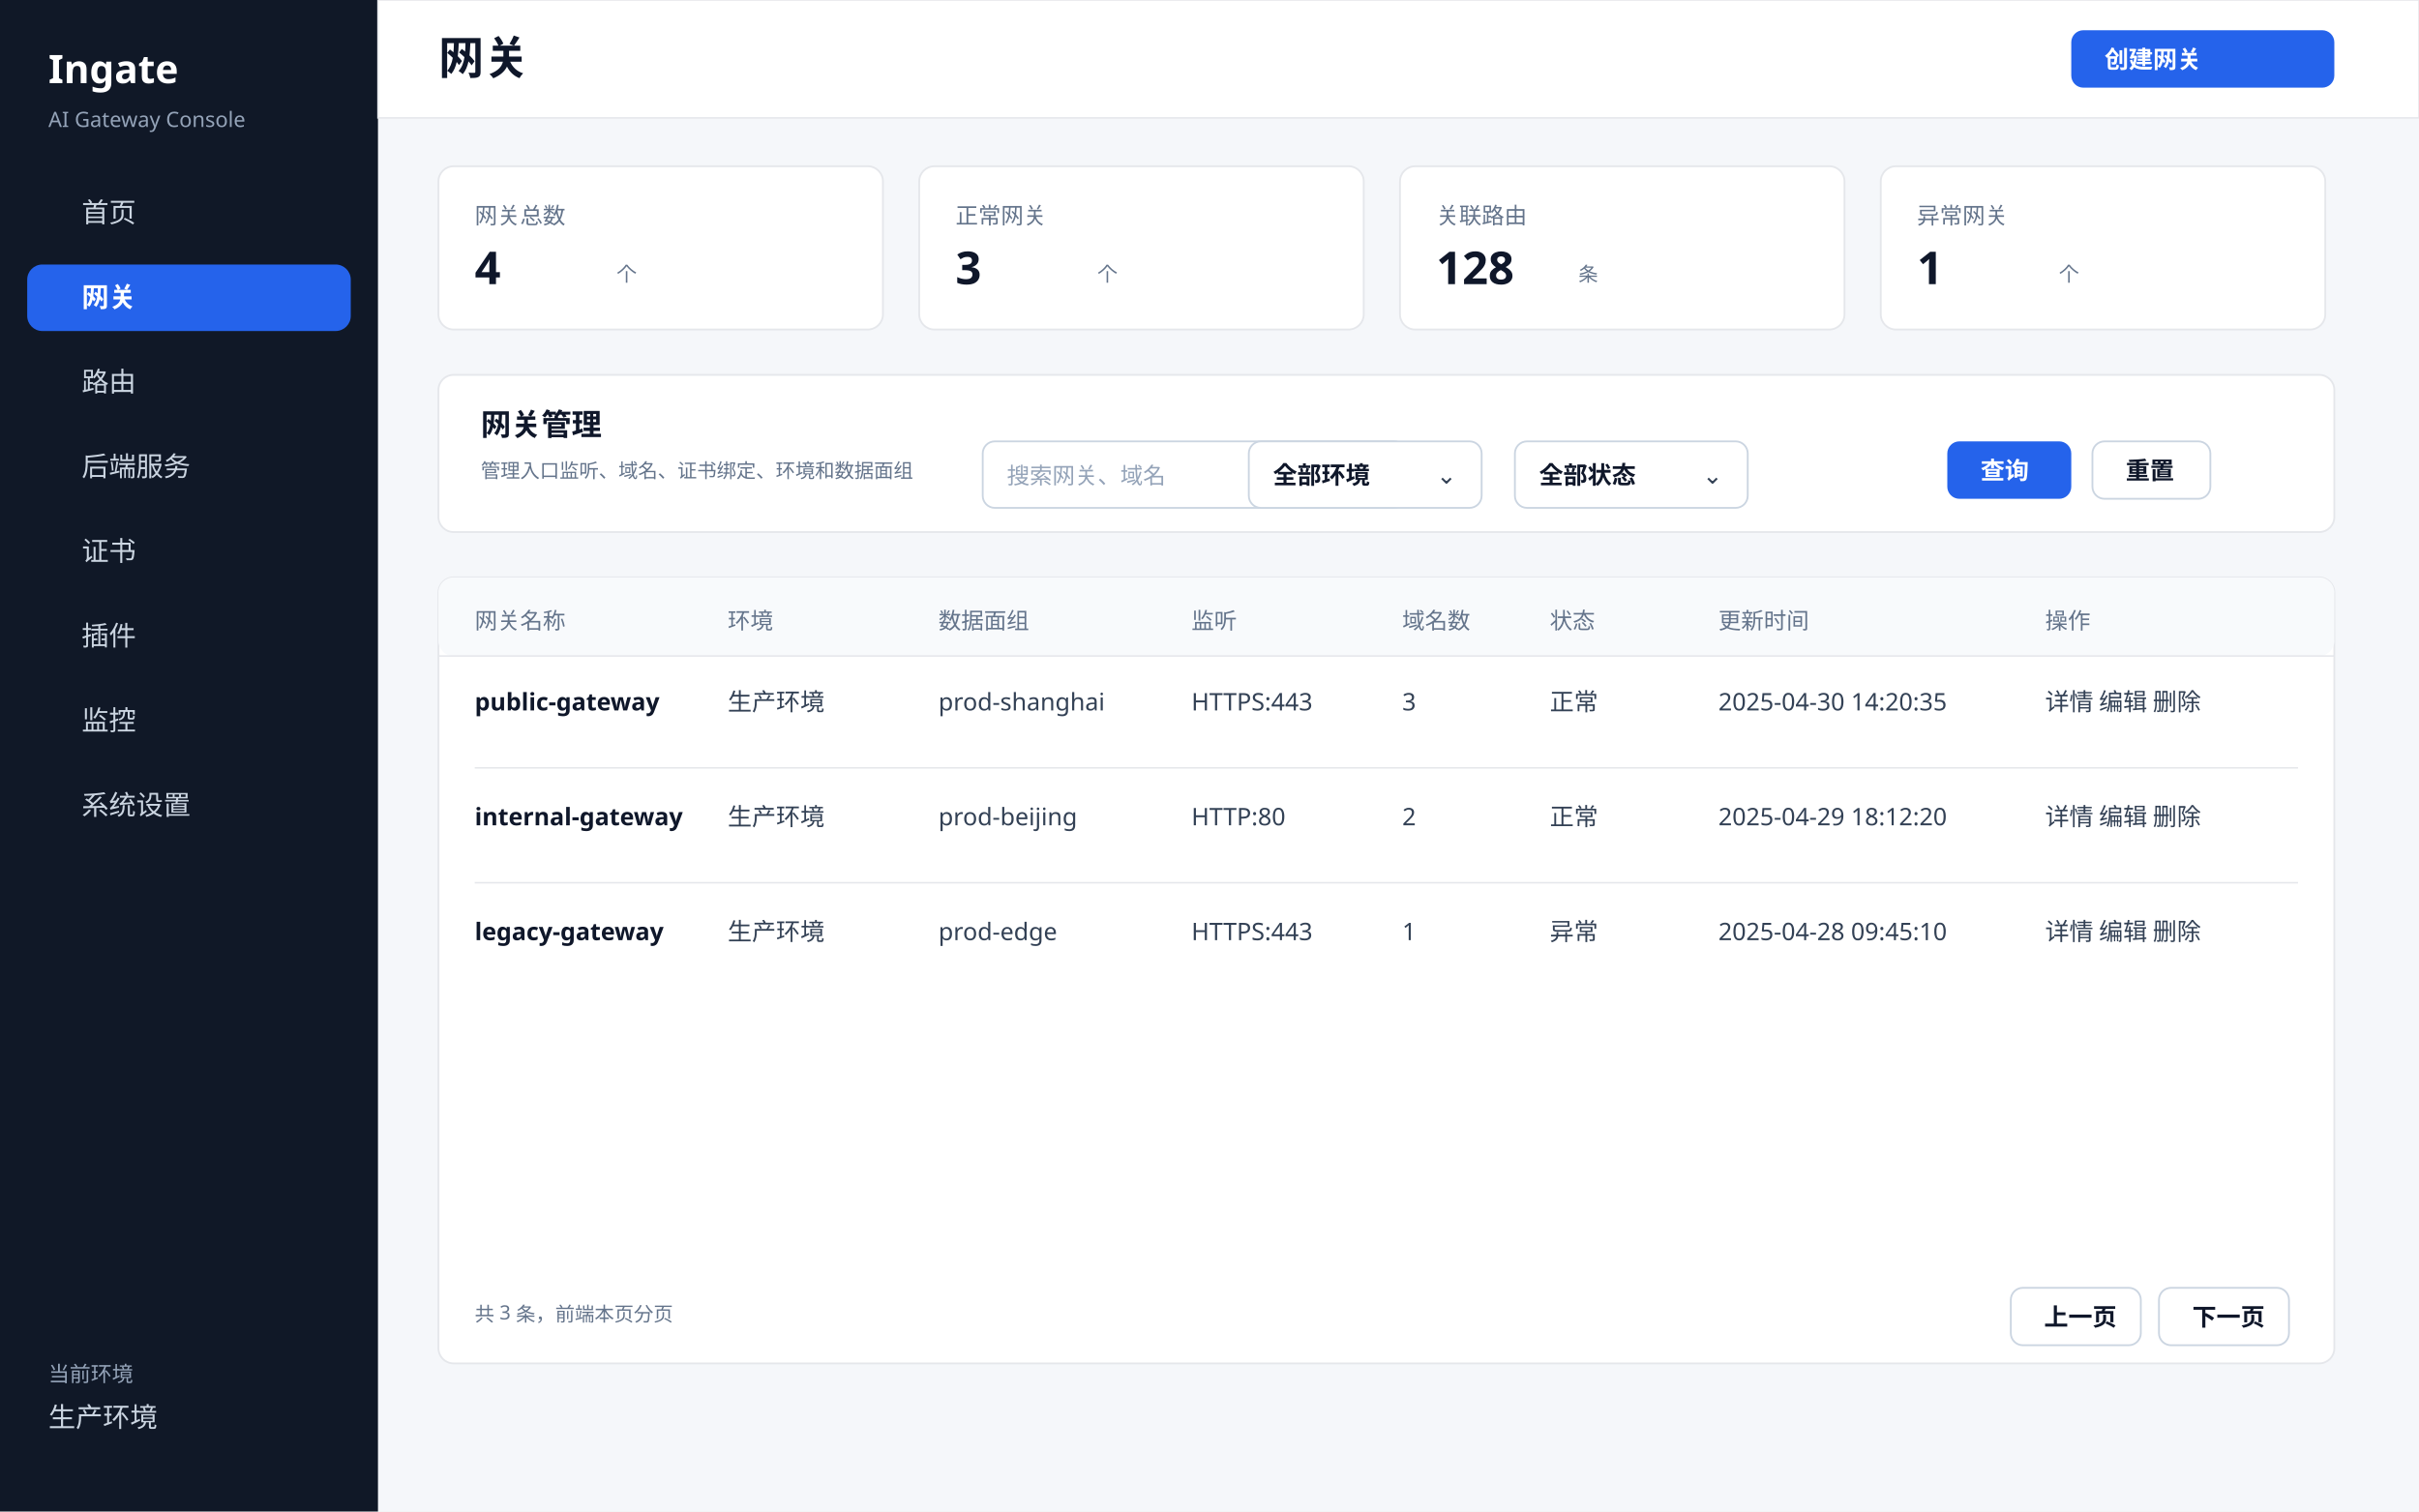
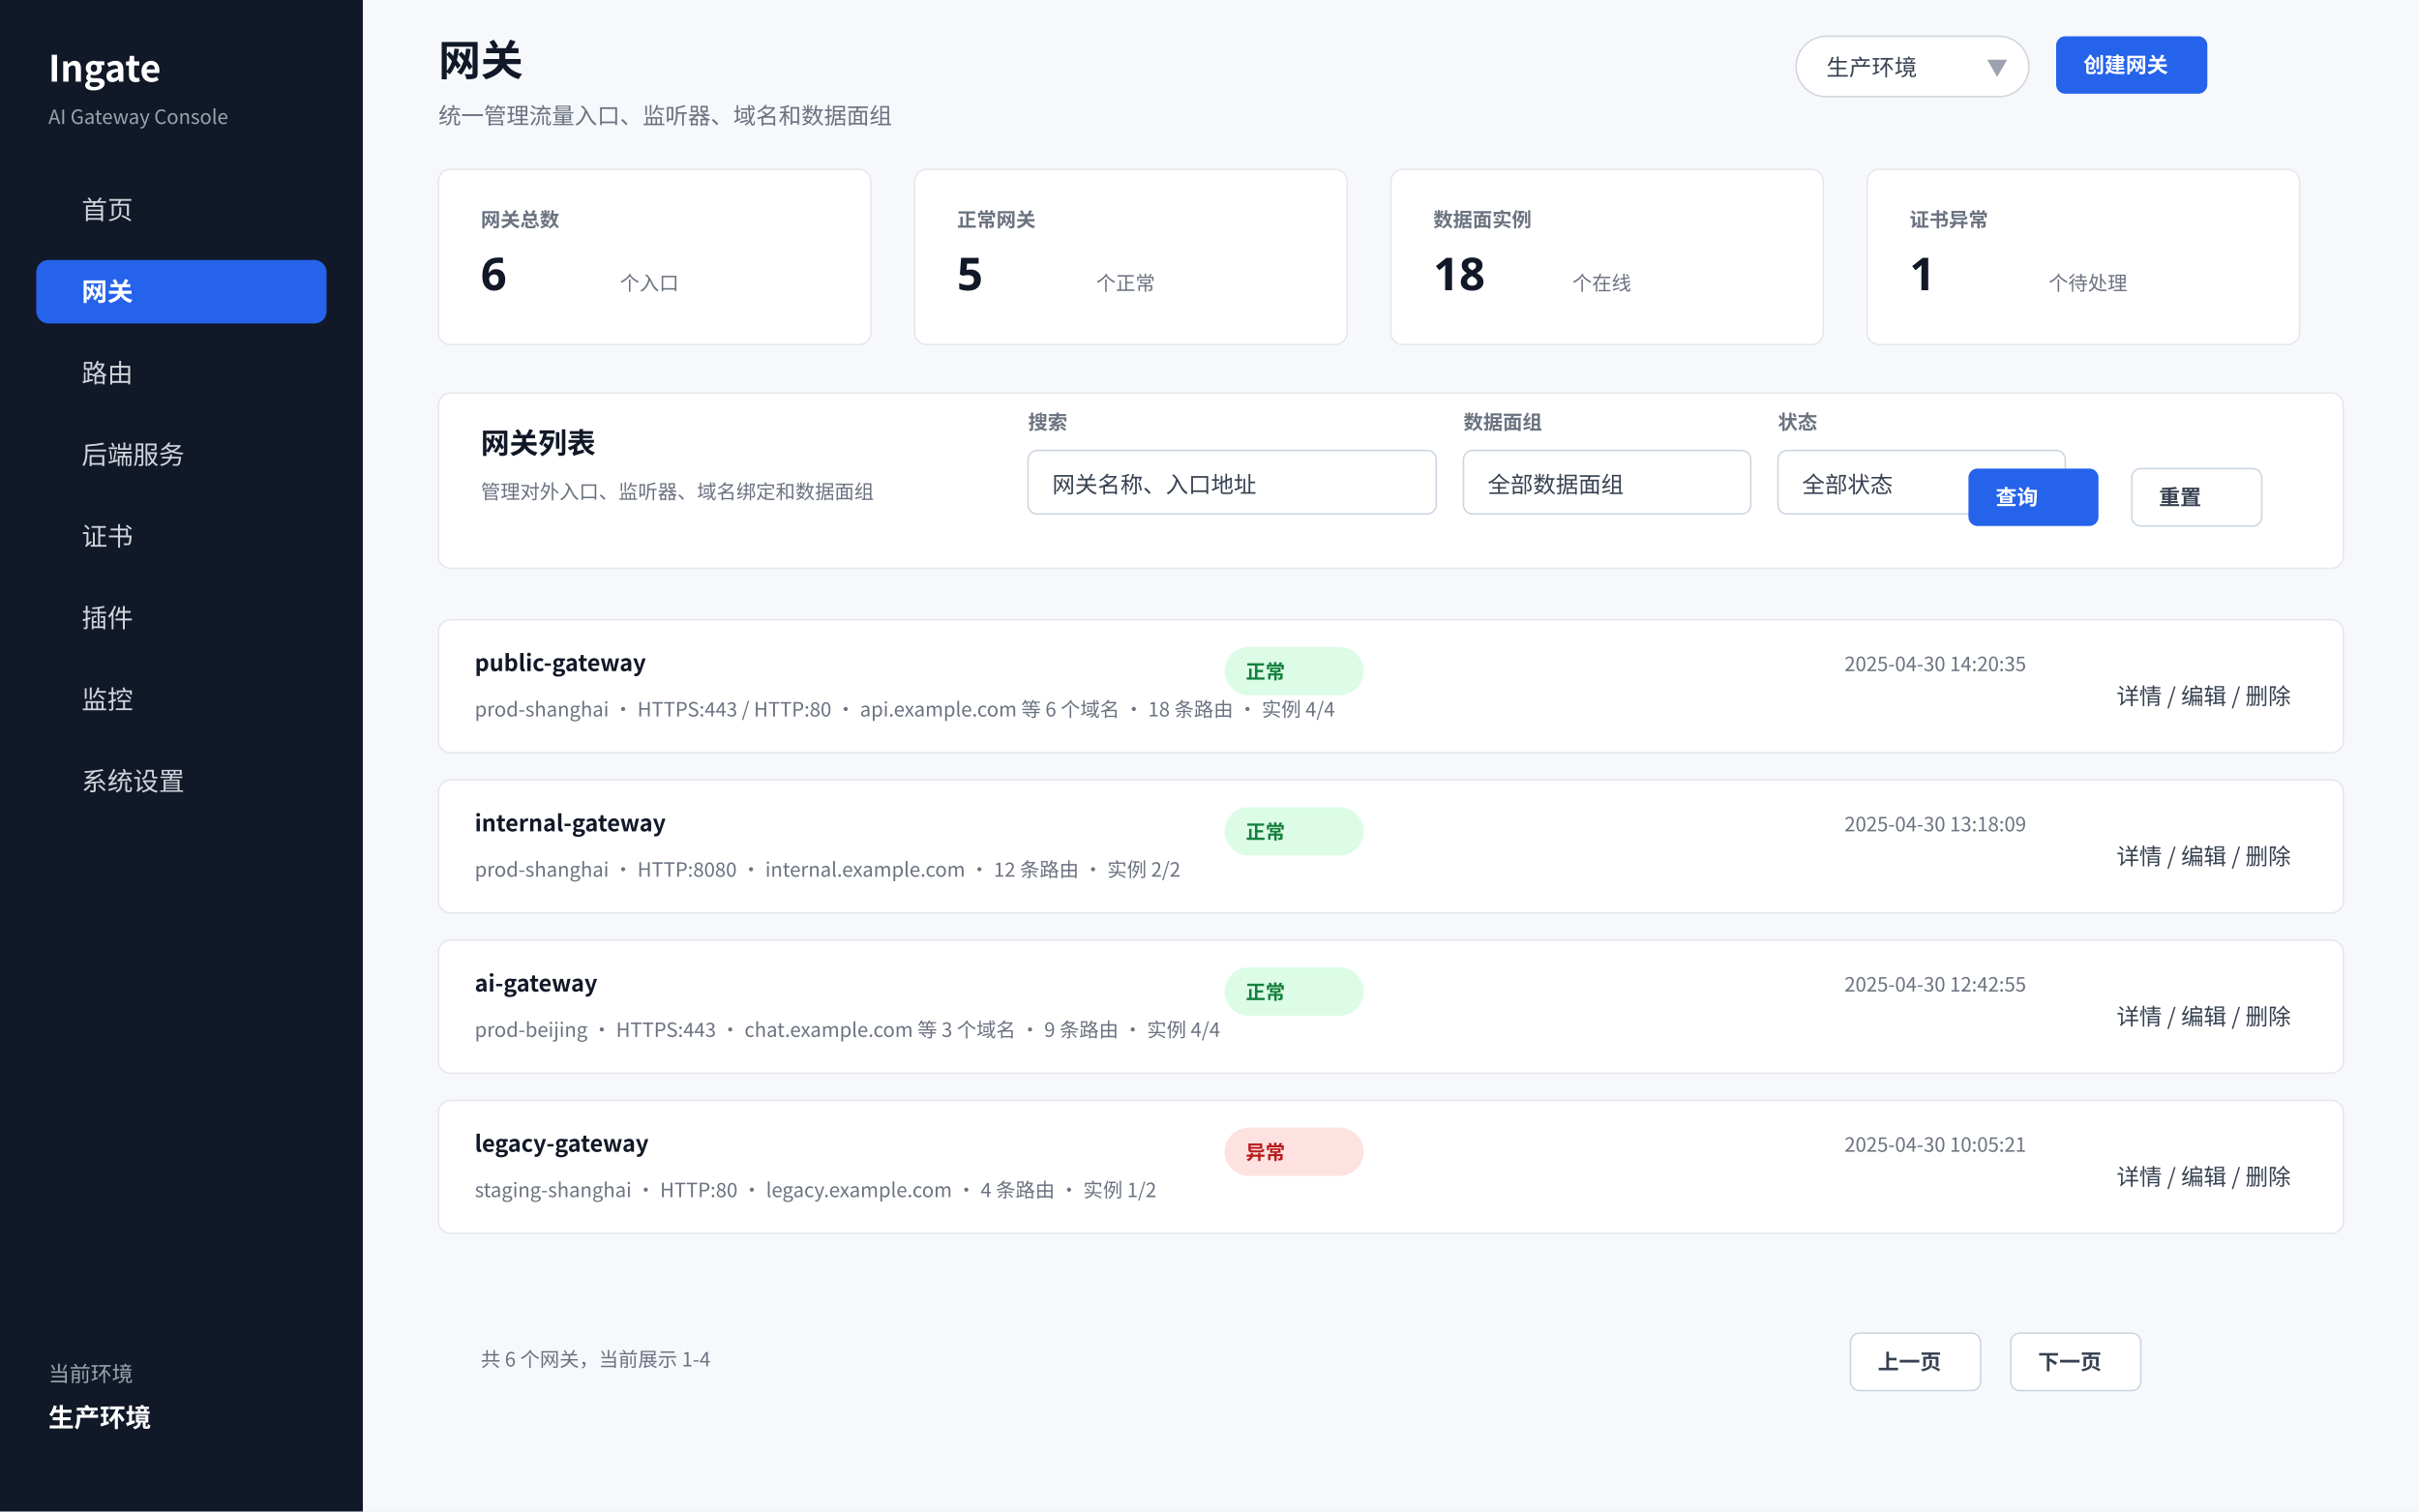
- <svg xmlns="http://www.w3.org/2000/svg" width="1600" height="1000" viewBox="0 0 1600 1000" fill="none">
-   <defs>
-     <style>
-       .page{fill:#f5f7fa}.sidebar{fill:#101827}.sidebar-active{fill:#2563eb}.topbar{fill:#fff;stroke:#e5e7eb}
-       .card{fill:#fff;stroke:#e5e7eb;stroke-width:1.2}.panel{fill:#f8fafc;stroke:#e5e7eb;stroke-width:1.1}.input{fill:#fff;stroke:#cbd5e1;stroke-width:1.2}
-       .ghost{fill:#fff;stroke:#cbd5e1;stroke-width:1.2}.button{fill:#2563eb}.table-head{fill:#f8fafc}.line{stroke:#e5e7eb}.strong-line{stroke:#93c5fd;stroke-width:2.4}
-       .brand{font:800 26px "PingFang SC","Hiragino Sans GB","Microsoft YaHei",sans-serif;fill:#fff}
-       .title{font:700 30px "PingFang SC","Hiragino Sans GB","Microsoft YaHei",sans-serif;fill:#0f172a}
-       .section{font:700 20px "PingFang SC","Hiragino Sans GB","Microsoft YaHei",sans-serif;fill:#0f172a}
-       .label{font:500 15px "PingFang SC","Hiragino Sans GB","Microsoft YaHei",sans-serif;fill:#64748b}
-       .body{font:400 16px "PingFang SC","Hiragino Sans GB","Microsoft YaHei",sans-serif;fill:#334155}
-       .body-strong{font:600 16px "PingFang SC","Hiragino Sans GB","Microsoft YaHei",sans-serif;fill:#0f172a}
-       .small{font:400 13px "PingFang SC","Hiragino Sans GB","Microsoft YaHei",sans-serif;fill:#64748b}
-       .metric{font:800 30px "PingFang SC","Hiragino Sans GB","Microsoft YaHei",sans-serif;fill:#0f172a}
-       .sidebar-text{font:500 18px "PingFang SC","Hiragino Sans GB","Microsoft YaHei",sans-serif;fill:#cbd5e1}
-       .sidebar-active-text{font:700 18px "PingFang SC","Hiragino Sans GB","Microsoft YaHei",sans-serif;fill:#fff}
-       .sidebar-muted{font:400 14px "PingFang SC","Hiragino Sans GB","Microsoft YaHei",sans-serif;fill:#94a3b8}
-       .button-text{font:700 16px "PingFang SC","Hiragino Sans GB","Microsoft YaHei",sans-serif;fill:#fff}
-       .placeholder{font:400 15px "PingFang SC","Hiragino Sans GB","Microsoft YaHei",sans-serif;fill:#94a3b8}
-       .required{fill:#ef4444}.help{fill:#2563eb}
-       .chip-blue{fill:#dbeafe}.chip-green{fill:#dcfce7}.chip-orange{fill:#ffedd5}.chip-purple{fill:#ede9fe}.chip-gray{fill:#f1f5f9}.chip-red{fill:#fee2e2}
-       .chip-text-blue{font:700 13px "PingFang SC","Hiragino Sans GB","Microsoft YaHei",sans-serif;fill:#1d4ed8}
-       .chip-text-green{font:700 13px "PingFang SC","Hiragino Sans GB","Microsoft YaHei",sans-serif;fill:#15803d}
-       .chip-text-orange{font:700 13px "PingFang SC","Hiragino Sans GB","Microsoft YaHei",sans-serif;fill:#c2410c}
-       .chip-text-purple{font:700 13px "PingFang SC","Hiragino Sans GB","Microsoft YaHei",sans-serif;fill:#6d28d9}
-       .chip-text-gray{font:700 13px "PingFang SC","Hiragino Sans GB","Microsoft YaHei",sans-serif;fill:#475569}
-       .chip-text-red{font:700 13px "PingFang SC","Hiragino Sans GB","Microsoft YaHei",sans-serif;fill:#b91c1c}
-     </style>
-   </defs>
-   <rect x="0" y="0" width="1600" height="1000" rx="0" class="page" />
-   <rect x="0" y="0" width="250" height="1000" rx="0" class="sidebar" />
-   <text x="32" y="55" class="brand">Ingate</text>
-   <text x="32" y="84" class="sidebar-muted">AI Gateway Console</text>
-   <text x="54" y="147" class="sidebar-text">首页</text>
-   <rect x="18" y="175" width="214" height="44" rx="10" class="sidebar-active" />
-   <text x="54" y="203" class="sidebar-active-text">网关</text>
-   <text x="54" y="259" class="sidebar-text">路由</text>
-   <text x="54" y="315" class="sidebar-text">后端服务</text>
-   <text x="54" y="371" class="sidebar-text">证书</text>
-   <text x="54" y="427" class="sidebar-text">插件</text>
-   <text x="54" y="483" class="sidebar-text">监控</text>
-   <text x="54" y="539" class="sidebar-text">系统设置</text>
+ <svg xmlns="http://www.w3.org/2000/svg" width="1600" height="1000" viewBox="0 0 1600 1000">
+   <style>.bg{fill:#f6f8fb}.sidebar{fill:#111827}.brand{fill:#fff;font:700 24px 'PingFang SC','Noto Sans CJK SC',sans-serif}.brand-sub{fill:#9ca3af;font:400 13px 'PingFang SC','Noto Sans CJK SC',sans-serif}.nav-text{fill:#d1d5db;font:500 17px 'PingFang SC','Noto Sans CJK SC',sans-serif}.nav-active{fill:#2563eb;rx:8}.nav-active-text{fill:#fff;font:700 17px 'PingFang SC','Noto Sans CJK SC',sans-serif}.sidebar-muted{fill:#9ca3af;font:400 14px 'PingFang SC','Noto Sans CJK SC',sans-serif}.sidebar-text{fill:#fff;font:600 17px 'PingFang SC','Noto Sans CJK SC',sans-serif}.title{fill:#111827;font:700 28px 'PingFang SC','Noto Sans CJK SC',sans-serif}.subtitle{fill:#6b7280;font:400 15px 'PingFang SC','Noto Sans CJK SC',sans-serif}.section{fill:#111827;font:700 19px 'PingFang SC','Noto Sans CJK SC',sans-serif}.body{fill:#374151;font:400 15px 'PingFang SC','Noto Sans CJK SC',sans-serif}.body-strong{fill:#111827;font:700 15px 'PingFang SC','Noto Sans CJK SC',sans-serif}.small{fill:#6b7280;font:400 13px 'PingFang SC','Noto Sans CJK SC',sans-serif}.label{fill:#6b7280;font:600 13px 'PingFang SC','Noto Sans CJK SC',sans-serif}.metric{fill:#111827;font:800 30px 'DIN Alternate','PingFang SC',sans-serif}.card{fill:#fff;stroke:#e5e7eb;stroke-width:1;rx:8}.panel{fill:#fff;stroke:#e5e7eb;stroke-width:1;rx:6}.field{fill:#fff;stroke:#cbd5e1;stroke-width:1;rx:6}.table-head{fill:#f3f4f6;rx:6}.line{stroke:#e5e7eb;stroke-width:1}.button{fill:#fff;stroke:#cbd5e1;stroke-width:1;rx:6}.button-text{fill:#374151;font:600 14px 'PingFang SC','Noto Sans CJK SC',sans-serif}.button-primary{fill:#2563eb;rx:6}.button-primary-text{fill:#fff;font:700 14px 'PingFang SC','Noto Sans CJK SC',sans-serif}.env-pill{fill:#fff;stroke:#d1d5db;rx:20}.chip-blue{fill:#dbeafe;rx:16}.chip-green{fill:#dcfce7;rx:16}.chip-amber{fill:#fef3c7;rx:16}.chip-red{fill:#fee2e2;rx:16}.chip-purple{fill:#ede9fe;rx:16}.chip-text-blue{fill:#1d4ed8;font:600 13px 'PingFang SC','Noto Sans CJK SC',sans-serif}.chip-text-green{fill:#15803d;font:600 13px 'PingFang SC','Noto Sans CJK SC',sans-serif}.chip-text-amber{fill:#92400e;font:600 13px 'PingFang SC','Noto Sans CJK SC',sans-serif}.chip-text-red{fill:#b91c1c;font:600 13px 'PingFang SC','Noto Sans CJK SC',sans-serif}.chip-text-purple{fill:#6d28d9;font:600 13px 'PingFang SC','Noto Sans CJK SC',sans-serif}.footer{fill:#fff;stroke:#e5e7eb;stroke-width:1}.drawer{fill:#fff;stroke:#d1d5db;stroke-width:1}.muted{fill:#9ca3af;font:400 14px 'PingFang SC','Noto Sans CJK SC',sans-serif}</style>
+   <rect x="0" y="0" width="1600" height="1000" class="bg" />
+   <rect x="0" y="0" width="240" height="1000" class="sidebar" />
+   <text x="32" y="54" class="brand">Ingate</text>
+   <text x="32" y="82" class="brand-sub">AI Gateway Console</text>
+   <text x="54" y="145" class="nav-text">首页</text>
+   <rect x="24" y="172" width="192" height="42" class="nav-active" />
+   <text x="54" y="199" class="nav-active-text">网关</text>
+   <text x="54" y="253" class="nav-text">路由</text>
+   <text x="54" y="307" class="nav-text">后端服务</text>
+   <text x="54" y="361" class="nav-text">证书</text>
+   <text x="54" y="415" class="nav-text">插件</text>
+   <text x="54" y="469" class="nav-text">监控</text>
+   <text x="54" y="523" class="nav-text">系统设置</text>
  <text x="32" y="914" class="sidebar-muted">当前环境</text>
  <text x="32" y="944" class="sidebar-text">生产环境</text>
-   <rect x="250" y="0" width="1350" height="78" rx="0" class="topbar" />
-   <text x="290" y="49" class="title">网关</text>
-   <rect x="1370" y="20" width="174" height="38" rx="8" class="button" />
-   <text x="1392" y="45" class="button-text">创建网关</text>
-   <rect x="290" y="110" width="294" height="108" rx="10" class="card" />
-   <text x="314" y="148" class="label">网关总数</text>
-   <text x="314" y="188" class="metric">4</text>
-   <text x="408" y="186" class="small">个</text>
-   <rect x="608" y="110" width="294" height="108" rx="10" class="card" />
-   <text x="632" y="148" class="label">正常网关</text>
-   <text x="632" y="188" class="metric">3</text>
-   <text x="726" y="186" class="small">个</text>
-   <rect x="926" y="110" width="294" height="108" rx="10" class="card" />
-   <text x="950" y="148" class="label">关联路由</text>
-   <text x="950" y="188" class="metric">128</text>
-   <text x="1044" y="186" class="small">条</text>
-   <rect x="1244" y="110" width="294" height="108" rx="10" class="card" />
-   <text x="1268" y="148" class="label">异常网关</text>
-   <text x="1268" y="188" class="metric">1</text>
-   <text x="1362" y="186" class="small">个</text>
-   <rect x="290" y="248" width="1254" height="104" rx="10" class="card" />
-   <text x="318" y="288" class="section">网关管理</text>
-   <text x="318" y="316" class="small">管理入口监听、域名、证书绑定、环境和数据面组</text>
-   <text x="650" y="278" class="label" />
-   <rect x="650" y="292" width="280" height="44" rx="8" class="input" />
-   <text x="666" y="320" class="placeholder">搜索网关、域名</text>
-   <text x="826" y="278" class="label" />
-   <rect x="826" y="292" width="154" height="44" rx="8" class="input" />
-   <text x="842" y="320" class="body-strong">全部环境</text>
-   <text x="950" y="320" class="body">⌄</text>
-   <text x="1002" y="278" class="label" />
-   <rect x="1002" y="292" width="154" height="44" rx="8" class="input" />
-   <text x="1018" y="320" class="body-strong">全部状态</text>
-   <text x="1126" y="320" class="body">⌄</text>
-   <rect x="1288" y="292" width="82" height="38" rx="8" class="button" />
-   <text x="1310" y="317" class="button-text">查询</text>
-   <rect x="1384" y="292" width="78" height="38" rx="8" class="ghost" />
-   <text x="1406" y="317" class="body-strong">重置</text>
-   <rect x="290" y="382" width="1254" height="520" rx="10" class="card" />
-   <rect x="290" y="382" width="1254" height="52" rx="10" class="table-head" />
-   <text x="314" y="416" class="label">网关名称</text>
-   <text x="481.306" y="416" class="label">环境</text>
-   <text x="620.728" y="416" class="label">数据面组</text>
-   <text x="788.035" y="416" class="label">监听</text>
-   <text x="927.457" y="416" class="label">域名数</text>
-   <text x="1025.052" y="416" class="label">状态</text>
-   <text x="1136.59" y="416" class="label">更新时间</text>
-   <text x="1352.694" y="416" class="label">操作</text>
-   <line x1="290" y1="434" x2="1544" y2="434" class="line" />
-   <text x="314" y="470" class="body-strong">public-gateway</text>
-   <text x="481.306" y="470" class="body">生产环境</text>
-   <text x="620.728" y="470" class="body">prod-shanghai</text>
-   <text x="788.035" y="470" class="body">HTTPS:443</text>
-   <text x="927.457" y="470" class="body">3</text>
-   <text x="1025.052" y="470" class="body">正常</text>
-   <text x="1136.59" y="470" class="body">2025-04-30 14:20:35</text>
-   <text x="1352.694" y="470" class="body">详情 编辑 删除</text>
-   <line x1="314" y1="508" x2="1520" y2="508" class="line" />
-   <text x="314" y="546" class="body-strong">internal-gateway</text>
-   <text x="481.306" y="546" class="body">生产环境</text>
-   <text x="620.728" y="546" class="body">prod-beijing</text>
-   <text x="788.035" y="546" class="body">HTTP:80</text>
-   <text x="927.457" y="546" class="body">2</text>
-   <text x="1025.052" y="546" class="body">正常</text>
-   <text x="1136.59" y="546" class="body">2025-04-29 18:12:20</text>
-   <text x="1352.694" y="546" class="body">详情 编辑 删除</text>
-   <line x1="314" y1="584" x2="1520" y2="584" class="line" />
-   <text x="314" y="622" class="body-strong">legacy-gateway</text>
-   <text x="481.306" y="622" class="body">生产环境</text>
-   <text x="620.728" y="622" class="body">prod-edge</text>
-   <text x="788.035" y="622" class="body">HTTPS:443</text>
-   <text x="927.457" y="622" class="body">1</text>
-   <text x="1025.052" y="622" class="body">异常</text>
-   <text x="1136.59" y="622" class="body">2025-04-28 09:45:10</text>
-   <text x="1352.694" y="622" class="body">详情 编辑 删除</text>
-   <text x="314" y="874" class="small">共 3 条，前端本页分页</text>
-   <rect x="1330" y="852" width="86" height="38" rx="8" class="ghost" />
-   <text x="1352" y="877" class="body-strong">上一页</text>
-   <rect x="1428" y="852" width="86" height="38" rx="8" class="ghost" />
-   <text x="1450" y="877" class="body-strong">下一页</text>
+   <text x="290" y="50" class="title">网关</text>
+   <text x="290" y="82" class="subtitle">统一管理流量入口、监听器、域名和数据面组</text>
+   <rect x="1188" y="24" width="154" height="40" class="env-pill" />
+   <text x="1208" y="50" class="body">生产环境</text>
+   <text x="1314" y="50" class="muted">▼</text>
+   <rect x="1360" y="24" width="100" height="38" class="button-primary" />
+   <text x="1378" y="48" class="button-primary-text">创建网关</text>
+   <rect x="290" y="112" width="286" height="116" class="card" />
+   <text x="318" y="150" class="label">网关总数</text>
+   <text x="318" y="192" class="metric">6</text>
+   <text x="410" y="192" class="small">个入口</text>
+   <rect x="605" y="112" width="286" height="116" class="card" />
+   <text x="633" y="150" class="label">正常网关</text>
+   <text x="633" y="192" class="metric">5</text>
+   <text x="725" y="192" class="small">个正常</text>
+   <rect x="920" y="112" width="286" height="116" class="card" />
+   <text x="948" y="150" class="label">数据面实例</text>
+   <text x="948" y="192" class="metric">18</text>
+   <text x="1040" y="192" class="small">个在线</text>
+   <rect x="1235" y="112" width="286" height="116" class="card" />
+   <text x="1263" y="150" class="label">证书异常</text>
+   <text x="1263" y="192" class="metric">1</text>
+   <text x="1355" y="192" class="small">个待处理</text>
+   <rect x="290" y="260" width="1260" height="116" class="card" />
+   <text x="318" y="300" class="section">网关列表</text>
+   <text x="318" y="330" class="small">管理对外入口、监听器、域名绑定和数据面组</text>
+   <text x="680" y="284" class="label">搜索</text>
+   <rect x="680" y="298" width="270" height="42" class="field" />
+   <text x="696" y="326" class="body">网关名称、入口地址</text>
+   <text x="968" y="284" class="label">数据面组</text>
+   <rect x="968" y="298" width="190" height="42" class="field" />
+   <text x="984" y="326" class="body">全部数据面组</text>
+   <text x="1176" y="284" class="label">状态</text>
+   <rect x="1176" y="298" width="190" height="42" class="field" />
+   <text x="1192" y="326" class="body">全部状态</text>
+   <rect x="1302" y="310" width="86" height="38" class="button-primary" />
+   <text x="1320" y="334" class="button-primary-text">查询</text>
+   <rect x="1410" y="310" width="86" height="38" class="button" />
+   <text x="1428" y="334" class="button-text">重置</text>
+   <rect x="290" y="410" width="1260" height="88" class="card" />
+   <text x="314" y="444" class="body-strong">public-gateway</text>
+   <text x="314" y="474" class="small">prod-shanghai · HTTPS:443 / HTTP:80 · api.example.com 等 6 个域名 · 18 条路由 · 实例 4/4</text>
+   <rect x="810" y="428" width="92" height="32" class="chip-green" />
+   <text x="824" y="449" class="chip-text-green">正常</text>
+   <text x="1220" y="444" class="small">2025-04-30 14:20:35</text>
+   <text x="1400" y="466" class="body">详情 / 编辑 / 删除</text>
+   <rect x="290" y="516" width="1260" height="88" class="card" />
+   <text x="314" y="550" class="body-strong">internal-gateway</text>
+   <text x="314" y="580" class="small">prod-shanghai · HTTP:8080 · internal.example.com · 12 条路由 · 实例 2/2</text>
+   <rect x="810" y="534" width="92" height="32" class="chip-green" />
+   <text x="824" y="555" class="chip-text-green">正常</text>
+   <text x="1220" y="550" class="small">2025-04-30 13:18:09</text>
+   <text x="1400" y="572" class="body">详情 / 编辑 / 删除</text>
+   <rect x="290" y="622" width="1260" height="88" class="card" />
+   <text x="314" y="656" class="body-strong">ai-gateway</text>
+   <text x="314" y="686" class="small">prod-beijing · HTTPS:443 · chat.example.com 等 3 个域名 · 9 条路由 · 实例 4/4</text>
+   <rect x="810" y="640" width="92" height="32" class="chip-green" />
+   <text x="824" y="661" class="chip-text-green">正常</text>
+   <text x="1220" y="656" class="small">2025-04-30 12:42:55</text>
+   <text x="1400" y="678" class="body">详情 / 编辑 / 删除</text>
+   <rect x="290" y="728" width="1260" height="88" class="card" />
+   <text x="314" y="762" class="body-strong">legacy-gateway</text>
+   <text x="314" y="792" class="small">staging-shanghai · HTTP:80 · legacy.example.com · 4 条路由 · 实例 1/2</text>
+   <rect x="810" y="746" width="92" height="32" class="chip-red" />
+   <text x="824" y="767" class="chip-text-red">异常</text>
+   <text x="1220" y="762" class="small">2025-04-30 10:05:21</text>
+   <text x="1400" y="784" class="body">详情 / 编辑 / 删除</text>
+   <text x="318" y="904" class="small">共 6 个网关，当前展示 1-4</text>
+   <rect x="1224" y="882" width="86" height="38" class="button" />
+   <text x="1242" y="906" class="button-text">上一页</text>
+   <rect x="1330" y="882" width="86" height="38" class="button" />
+   <text x="1348" y="906" class="button-text">下一页</text>
</svg>
